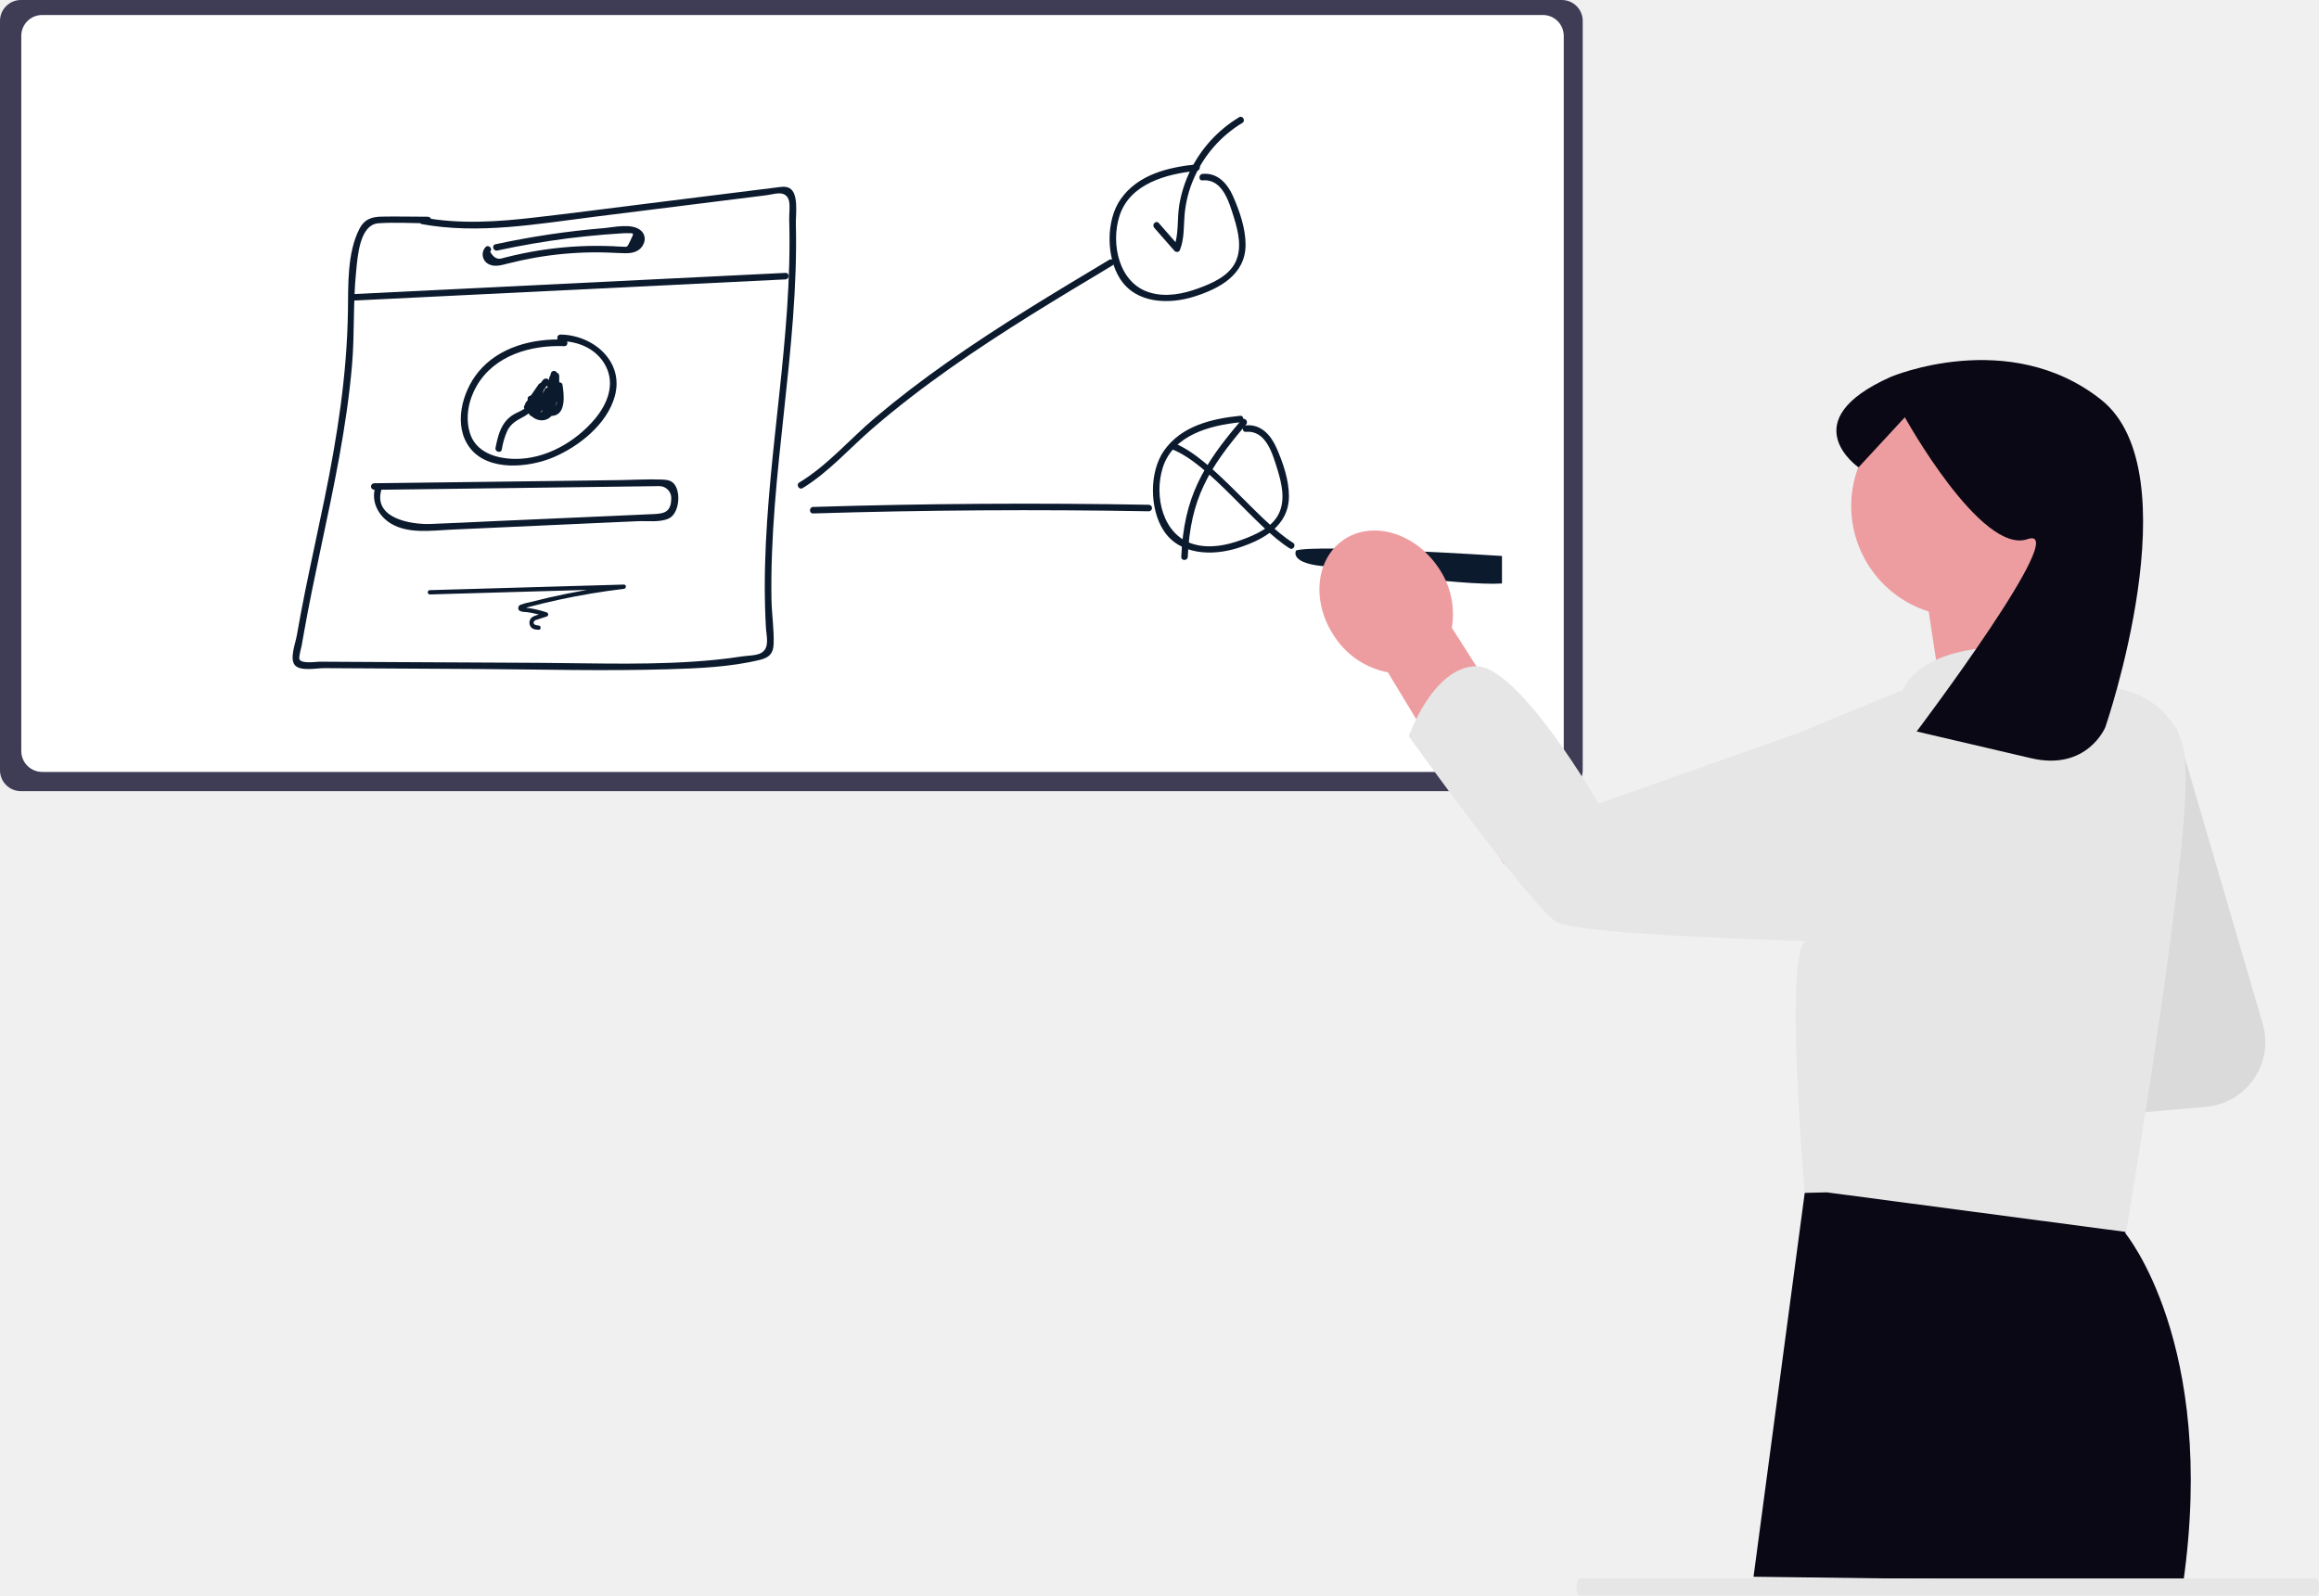
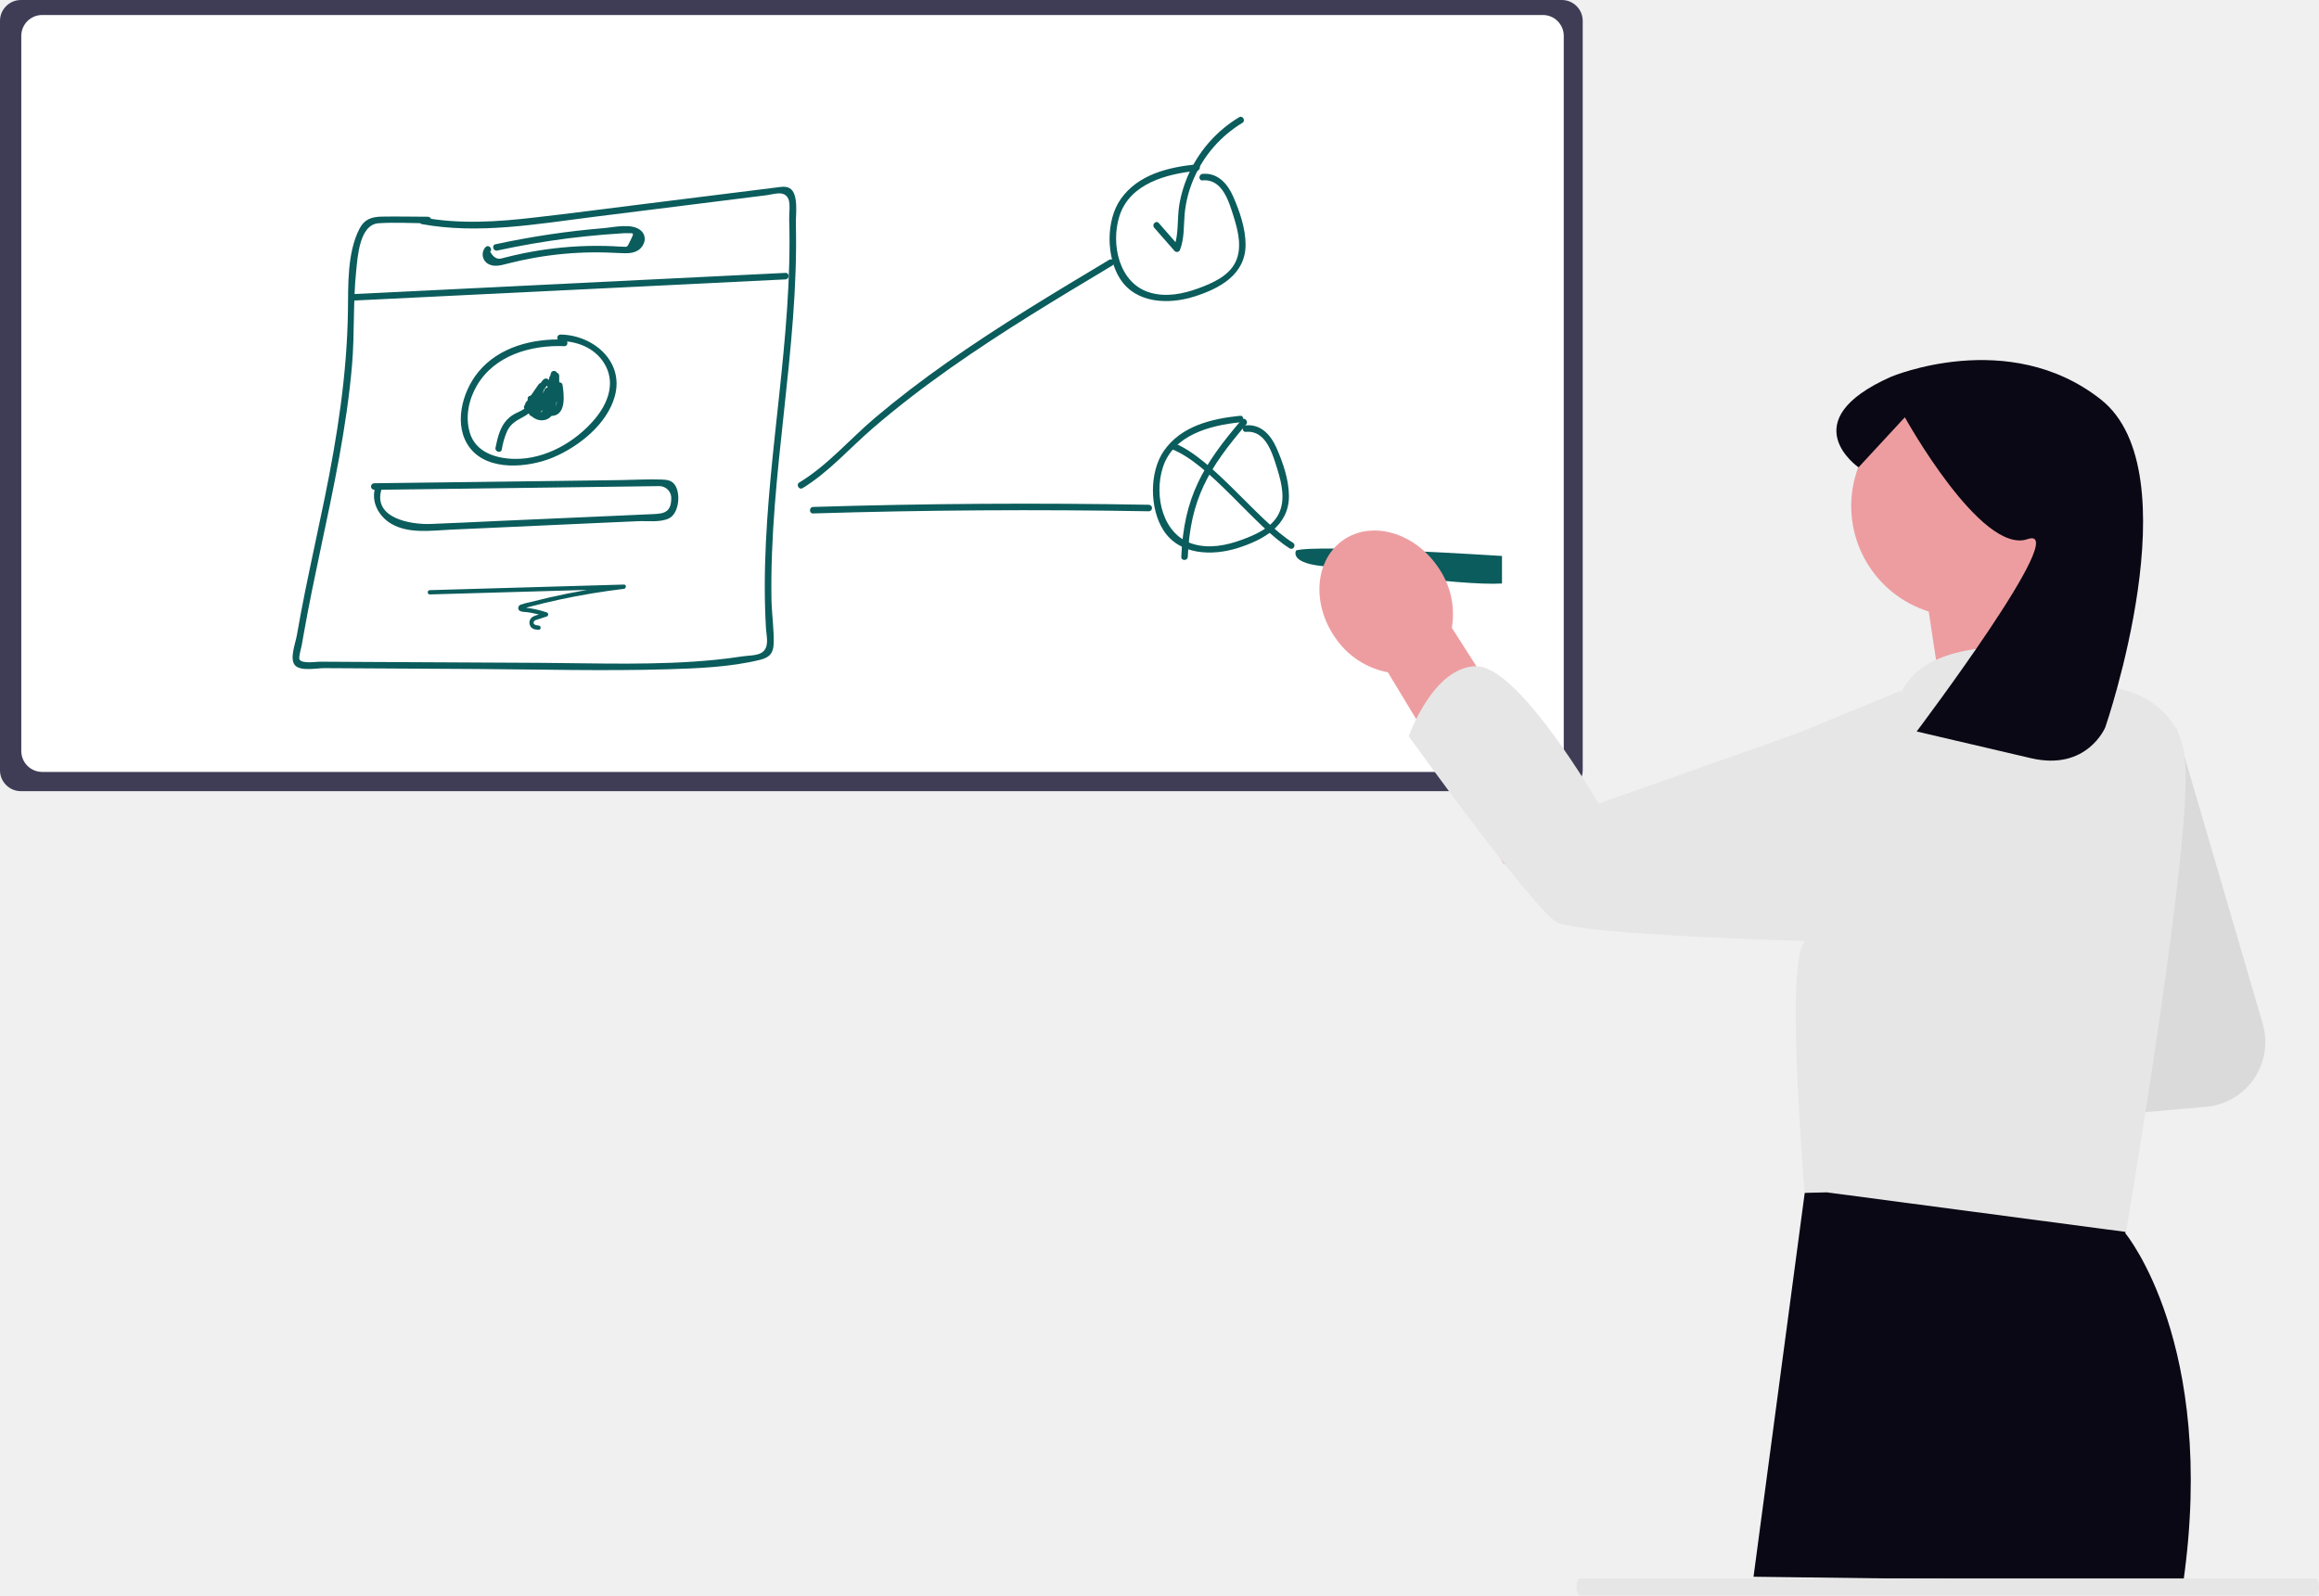
<svg xmlns="http://www.w3.org/2000/svg" width="800" height="550.557" viewBox="0 0 800 550.557" role="img" artist="Katerina Limpitsouni" source="https://undraw.co/">
  <g transform="translate(-560 -265)">
    <path d="M592.769,201.975a38.166,38.166,0,1,0-49.6,36.421l7.378,48.76,37.612-31.344s-8.125-10.35-12.483-22.02a38.124,38.124,0,0,0,17.092-31.818Z" transform="translate(682.195 237.622)" fill="#ed9da0" />
    <rect width="546" height="273" rx="7.21" transform="translate(560 265)" fill="#3f3d56" />
    <rect width="532.115" height="261.186" rx="7.21" transform="translate(567.344 270.174)" fill="#fff" />
-     <path d="M336.9,277.055c19.741,3.643,39.879,0,59.538-2.469l59.747-7.481c2.416-.307,5.932-1.75,7.353,1.2.8,1.653.262,5.236.322,7.136.157,5.236.142,10.473,0,15.709-.269,10.009-1,20-1.937,29.96-1.818,19.5-4.391,38.9-5.678,58.475-.658,9.964-.987,19.958-.7,29.922.067,2.379.165,4.758.307,7.129.157,2.656,1.346,6.6-1.549,8.371-1.653,1.017-4.907.965-6.8,1.264-2.992.471-5.984.845-9.036,1.152-20.115,2.012-40.492,1.174-60.682,1.055l-60.966-.314-14.871-.082c-1.346,0-6.2.808-7.032-.793-.352-.681.583-3.867.748-4.72q.344-2.11.748-4.212c1.736-9.837,3.785-19.614,5.85-29.384,4.436-20.945,8.977-42,10.8-63.39.905-10.735.307-21.566,1.414-32.278.516-4.975,1.13-16.076,7.75-16.517,5.61-.374,11.385,0,17.011,0a1.122,1.122,0,1,0,0-2.244c-5.311,0-10.63-.142-15.941-.037-3.531.067-5.984.905-7.668,4.152-4.3,8.333-3.86,19.449-3.995,28.546-.322,21.776-3.665,43.088-8.019,64.385-2.192,10.72-4.556,21.4-6.732,32.129-1.025,5.124-2,10.263-2.9,15.417-.419,2.454-2.536,7.862-.673,10.114s7.593,1.04,10.159,1.055l17.849.1,34.2.195c22.1.127,44.27.748,66.36.1,10.548-.314,21.694-.748,31.964-3.269,3.06-.748,4.533-2.154,4.653-5.416.18-5.057-.643-10.271-.748-15.35-.748-43.462,9.463-86.318,8.416-129.795-.067-2.955,1.047-10.405-2.184-12.193-1.451-.808-3.336-.367-4.862-.187-2.917.337-5.827.748-8.745,1.092l-37.889,4.728c-12.111,1.5-24.214,3.112-36.348,4.488-12.844,1.5-25.815,2.386-38.615,0-1.414-.262-2.02,1.9-.6,2.162Z" transform="translate(368.393 65.243)" fill="#0C1A2E" />
-     <path d="M1006.994,201.922v-9.5s-64.1-4.137-71.029-1.9c0,0-2.841,4.813,11.568,5.583C947.536,196.105,992.383,202.856,1006.994,201.922Z" transform="translate(71.154 264.421)" fill="#0C1A2E" />
-     <path d="M319.636,313.5l149.476-7.331c1.444-.075,1.451-2.319,0-2.244L319.636,311.26C318.2,311.328,318.192,313.572,319.636,313.5Z" transform="translate(361.843 55.237)" fill="#0C1A2E" />
-     <path d="M381.216,289.564a3.74,3.74,0,0,0,1.324,6.037c2.012.92,4.376.15,6.373-.352,2.992-.748,5.984-1.414,9.059-1.96a123.544,123.544,0,0,1,20.265-1.885c3.1-.037,6.171.1,9.268.239,2.244.09,4.66.269,6.56-1.122,2.169-1.586,2.873-4.683.748-6.613-2.992-2.73-9.44-1.145-12.9-.86a289.209,289.209,0,0,0-37.3,5.565c-1.406.3-.815,2.469.6,2.162q12.171-2.626,24.529-4.219,6.074-.748,12.171-1.264c1.915-.157,3.83-.3,5.745-.411.748-.045,1.541-.127,2.3-.1,2.371.052,2.648-.374,1.227,2.491-1.264,2.536-.86,2.244-3.052,2.162-.928,0-1.855-.1-2.783-.15q-2.85-.12-5.7-.127-6.067,0-12.1.583c-3.411.329-6.815.793-10.188,1.391-2.109.374-4.2.808-6.291,1.287-.92.217-1.848.441-2.768.673-.441.12-.89.224-1.332.337q-2.454.853-4.182-2.244c1-1.04-.576-2.633-1.586-1.586Z" transform="translate(346.313 60.677)" fill="#0C1A2E" />
-     <path d="M405.769,334.1c-10.824-.419-22.516,2.506-29.645,11.221-5.58,6.815-8.76,18.507-2.85,26.182,6.351,8.229,20.28,6.777,28.68,3.269,8.887-3.74,18.612-11.453,21.282-21.1,3.329-12.051-7.481-21.162-18.739-21.3a1.122,1.122,0,1,0,0,2.244c6.418.075,12.717,2.828,15.709,8.8,3.134,6.3.434,12.911-3.74,17.953-6.688,8.027-17.145,14.078-27.8,13.906-6.4-.1-13.465-2.289-15.447-9.036-1.631-5.468-.389-11.445,2.454-16.293,6.149-10.473,18.664-14.019,30.139-13.57,1.444.052,1.444-2.192,0-2.244Z" transform="translate(348.854 48.07)" fill="#0C1A2E" />
-     <path d="M397.242,361.915c.92,2.992-2.88,3.98-4.683,5.012a10.428,10.428,0,0,0-3.239,2.835c-1.885,2.528-2.588,5.745-3.209,8.775-.284,1.414,1.878,2.012,2.169.6a25.438,25.438,0,0,1,1.893-6.456c1.346-2.678,3.276-3.576,5.79-4.952s4.331-3.508,3.441-6.411c-.419-1.376-2.588-.785-2.162.6Z" transform="translate(344.829 40.975)" fill="#0C1A2E" />
-     <path d="M397.97,366.069l-6.127,8.086,1.937,1.13,4.488-6.493-2.05-.868-2.237,8.535a1.13,1.13,0,0,0,2.05.868,39.424,39.424,0,0,1,3.419-4.81l-1.87-1.092a12.216,12.216,0,0,1-2.82,5.184l1.878,1.092a10.025,10.025,0,0,1,.815-2.992c.576-1.294-1.249-2.439-1.937-1.137a26.336,26.336,0,0,1-2.162,3.4l2.05.269.456-2.132-2.05-.269.329,1.87a1.129,1.129,0,0,0,1.878.494,22.336,22.336,0,0,0,4.488-6.77h-1.93a10.075,10.075,0,0,1,1.055,2.992c.269,1.347,2.057.845,2.2-.3a60.81,60.81,0,0,0,.494-7.555h-2.244v4.705c0,1.219,2,1.578,2.207.3a8.573,8.573,0,0,1,1.1-3.217h-1.967a4.988,4.988,0,0,1,.748,2.543,1.122,1.122,0,1,0,2.244,0l.284-1.5h-2.162c.217,1.324,1.04,8.782-1.885,7.907-.494-.12-.636-.09-.426.082l.666-1.421,1.563-3.314-2.095-.569c.135,1.541.277,3.74-.651,5.057a3.875,3.875,0,0,1-4.226.868,7.482,7.482,0,0,1-1.952-2.05l-1.534,1.5c1.242.905,3.254,3.127,4.855,3.254,1.219.1,2.244-.913,3.045-1.72a13.038,13.038,0,0,0,3.658-9.6,1.122,1.122,0,1,0-2.244,0v2.558a1.122,1.122,0,0,0,2.244,0v-6.276a1.122,1.122,0,1,0-2.244,0,26.946,26.946,0,0,1-.389,4.488l2.207.3a51.659,51.659,0,0,1-.247-5.378,1.122,1.122,0,0,0-2.2-.3c-.337,1.429-.748,2.835-1.145,4.234l2.05-.269-.157-.6c-.1-1.429-2.349-1.436-2.244,0a4.107,4.107,0,0,0,.464,1.736,1.134,1.134,0,0,0,2.05-.269c.426-1.406.808-2.813,1.145-4.234l-2.207-.3a51.669,51.669,0,0,0,.247,5.379c.112,1.152,1.967,1.646,2.2.3a30.912,30.912,0,0,0,.471-5.117h-2.244v6.276h2.244v-2.558h-2.244a10.787,10.787,0,0,1-2.73,7.69,9.185,9.185,0,0,1-.943.928c-.531.509-1.017.434-1.444-.232a18.693,18.693,0,0,1-3.09-2.244c-.928-.666-2.2.651-1.541,1.534,1.721,2.289,4.286,4.84,7.481,3.74,3.359-1.189,3.815-5.738,3.561-8.73-.082-.995-1.571-1.668-2.087-.561-.748,1.578-1.5,3.149-2.244,4.735a4.184,4.184,0,0,0-.673,1.975c.247,1.683,2.289,1.406,3.546,1.309,4.87-.367,4.1-7.271,3.538-10.742-.187-1.152-1.863-.973-2.162,0a6.607,6.607,0,0,0-.367,2.124H404.4a8.9,8.9,0,0,0-1.055-3.673,1.13,1.13,0,0,0-1.937,0,10.907,10.907,0,0,0-1.332,3.74l2.244.3v-4.705a1.122,1.122,0,1,0-2.244,0,60.81,60.81,0,0,1-.494,7.555l2.207-.3a12.843,12.843,0,0,0-1.279-3.5,1.13,1.13,0,0,0-1.937,0,20.466,20.466,0,0,1-4.137,6.314l1.878.494-.329-1.87c-.172-.995-1.578-1.025-2.05-.269a4.922,4.922,0,0,0-.681,3.86c.187,1.062,1.534.95,2.05.269a26.261,26.261,0,0,0,2.162-3.389l-1.937-1.137a12.765,12.765,0,0,0-1.047,3.523c-.135.987,1.04,2.02,1.878,1.092a14.961,14.961,0,0,0,3.4-6.179c.277-1.017-1.13-1.982-1.878-1.092a42.855,42.855,0,0,0-3.74,5.236l2.05.868,2.282-8.505a1.13,1.13,0,0,0-2.05-.868l-4.488,6.5c-.838,1.2,1.085,2.244,1.937,1.13l6.1-8.079c.868-1.152-1.077-2.244-1.937-1.137Z" transform="translate(349.364 29.997)" fill="#0C1A2E" />
-     <path d="M527.2,376.61c8.977-5.491,16.113-13.682,24.042-20.534,8.6-7.428,17.632-14.348,26.93-20.9,18.058-12.717,37.021-24.095,55.969-35.443a1.122,1.122,0,0,0-1.13-1.937c-18.948,11.348-37.919,22.7-55.977,35.443-8.52,5.984-16.839,12.328-24.813,19.06-8.677,7.331-16.4,16.457-26.182,22.374-1.234.748-.1,2.693,1.13,1.937Z" transform="translate(309.702 56.814)" fill="#0C1A2E" />
-     <path d="M699.342,253.848c-9.725.987-20.2,3.463-26.182,11.969-5.169,7.316-5.057,20.078-.2,27.588,5.513,8.535,16.779,8.842,25.531,6.082s17.811-7.6,17.729-18.058c-.045-5.61-2.072-11.453-4.309-16.539-1.93-4.391-5.349-8.229-10.525-7.742-1.429.135-1.444,2.379,0,2.244,6.934-.643,9.164,7.593,10.809,12.792,1.5,4.855,2.88,10.6.531,15.425s-8.012,7.286-12.852,9.051c-5.236,1.9-10.989,3.06-16.457,1.5-10.832-3.03-13.824-16.756-10.7-26.5,3.591-11.221,16.307-14.52,26.668-15.567,1.421-.142,1.436-2.386,0-2.244Z" transform="translate(273.475 67.855)" fill="#0C1A2E" />
-     <path d="M719.342,369.848c-9.725.987-20.2,3.463-26.182,11.969-5.169,7.316-5.057,20.078-.2,27.588,5.513,8.535,16.779,8.842,25.531,6.082s17.811-7.6,17.729-18.058c-.045-5.61-2.072-11.453-4.309-16.539-1.93-4.391-5.349-8.229-10.525-7.742-1.429.135-1.444,2.379,0,2.244,6.934-.643,9.164,7.593,10.809,12.792,1.5,4.855,2.88,10.6.531,15.425s-8.012,7.286-12.852,9.051c-5.236,1.9-10.989,3.06-16.457,1.5-10.832-3.03-13.824-16.756-10.7-26.5,3.591-11.221,16.307-14.52,26.668-15.567,1.421-.142,1.436-2.386,0-2.244Z" transform="translate(268.435 38.63)" fill="#0C1A2E" />
-     <path d="M689.759,270.173l7.084,8.079a1.13,1.13,0,0,0,1.87-.5c1.5-3.935,1.212-8.012,1.563-12.148a40,40,0,0,1,3.179-12.4A41.838,41.838,0,0,1,720.2,234.02c1.234-.748.1-2.693-1.13-1.937a43.925,43.925,0,0,0-16.928,18.6,42.986,42.986,0,0,0-3.74,11.872c-.748,4.855-.067,9.942-1.863,14.6l1.878-.5-7.047-8.064c-.958-1.085-2.536.509-1.586,1.586Z" transform="translate(268.388 73.381)" fill="#0C1A2E" />
-     <path d="M532.234,413.755q57.877-1.765,115.784-.748a1.122,1.122,0,0,0,0-2.244q-57.892-1.032-115.784.748C530.791,411.555,530.783,413.8,532.234,413.755Z" transform="translate(308.28 28.416)" fill="#0C1A2E" />
+     <path d="M336.9,277.055c19.741,3.643,39.879,0,59.538-2.469l59.747-7.481c2.416-.307,5.932-1.75,7.353,1.2.8,1.653.262,5.236.322,7.136.157,5.236.142,10.473,0,15.709-.269,10.009-1,20-1.937,29.96-1.818,19.5-4.391,38.9-5.678,58.475-.658,9.964-.987,19.958-.7,29.922.067,2.379.165,4.758.307,7.129.157,2.656,1.346,6.6-1.549,8.371-1.653,1.017-4.907.965-6.8,1.264-2.992.471-5.984.845-9.036,1.152-20.115,2.012-40.492,1.174-60.682,1.055l-60.966-.314-14.871-.082c-1.346,0-6.2.808-7.032-.793-.352-.681.583-3.867.748-4.72q.344-2.11.748-4.212c1.736-9.837,3.785-19.614,5.85-29.384,4.436-20.945,8.977-42,10.8-63.39.905-10.735.307-21.566,1.414-32.278.516-4.975,1.13-16.076,7.75-16.517,5.61-.374,11.385,0,17.011,0a1.122,1.122,0,1,0,0-2.244c-5.311,0-10.63-.142-15.941-.037-3.531.067-5.984.905-7.668,4.152-4.3,8.333-3.86,19.449-3.995,28.546-.322,21.776-3.665,43.088-8.019,64.385-2.192,10.72-4.556,21.4-6.732,32.129-1.025,5.124-2,10.263-2.9,15.417-.419,2.454-2.536,7.862-.673,10.114s7.593,1.04,10.159,1.055l17.849.1,34.2.195c22.1.127,44.27.748,66.36.1,10.548-.314,21.694-.748,31.964-3.269,3.06-.748,4.533-2.154,4.653-5.416.18-5.057-.643-10.271-.748-15.35-.748-43.462,9.463-86.318,8.416-129.795-.067-2.955,1.047-10.405-2.184-12.193-1.451-.808-3.336-.367-4.862-.187-2.917.337-5.827.748-8.745,1.092l-37.889,4.728c-12.111,1.5-24.214,3.112-36.348,4.488-12.844,1.5-25.815,2.386-38.615,0-1.414-.262-2.02,1.9-.6,2.162Z" transform="translate(368.393 65.243)" fill="#0b5c5c" />
+     <path d="M1006.994,201.922v-9.5s-64.1-4.137-71.029-1.9c0,0-2.841,4.813,11.568,5.583C947.536,196.105,992.383,202.856,1006.994,201.922Z" transform="translate(71.154 264.421)" fill="#0b5c5c" />
+     <path d="M319.636,313.5l149.476-7.331c1.444-.075,1.451-2.319,0-2.244L319.636,311.26C318.2,311.328,318.192,313.572,319.636,313.5Z" transform="translate(361.843 55.237)" fill="#0b5c5c" />
+     <path d="M381.216,289.564a3.74,3.74,0,0,0,1.324,6.037c2.012.92,4.376.15,6.373-.352,2.992-.748,5.984-1.414,9.059-1.96a123.544,123.544,0,0,1,20.265-1.885c3.1-.037,6.171.1,9.268.239,2.244.09,4.66.269,6.56-1.122,2.169-1.586,2.873-4.683.748-6.613-2.992-2.73-9.44-1.145-12.9-.86a289.209,289.209,0,0,0-37.3,5.565c-1.406.3-.815,2.469.6,2.162q12.171-2.626,24.529-4.219,6.074-.748,12.171-1.264c1.915-.157,3.83-.3,5.745-.411.748-.045,1.541-.127,2.3-.1,2.371.052,2.648-.374,1.227,2.491-1.264,2.536-.86,2.244-3.052,2.162-.928,0-1.855-.1-2.783-.15q-2.85-.12-5.7-.127-6.067,0-12.1.583c-3.411.329-6.815.793-10.188,1.391-2.109.374-4.2.808-6.291,1.287-.92.217-1.848.441-2.768.673-.441.12-.89.224-1.332.337q-2.454.853-4.182-2.244c1-1.04-.576-2.633-1.586-1.586Z" transform="translate(346.313 60.677)" fill="#0b5c5c" />
+     <path d="M405.769,334.1c-10.824-.419-22.516,2.506-29.645,11.221-5.58,6.815-8.76,18.507-2.85,26.182,6.351,8.229,20.28,6.777,28.68,3.269,8.887-3.74,18.612-11.453,21.282-21.1,3.329-12.051-7.481-21.162-18.739-21.3a1.122,1.122,0,1,0,0,2.244c6.418.075,12.717,2.828,15.709,8.8,3.134,6.3.434,12.911-3.74,17.953-6.688,8.027-17.145,14.078-27.8,13.906-6.4-.1-13.465-2.289-15.447-9.036-1.631-5.468-.389-11.445,2.454-16.293,6.149-10.473,18.664-14.019,30.139-13.57,1.444.052,1.444-2.192,0-2.244Z" transform="translate(348.854 48.07)" fill="#0b5c5c" />
+     <path d="M397.242,361.915c.92,2.992-2.88,3.98-4.683,5.012a10.428,10.428,0,0,0-3.239,2.835c-1.885,2.528-2.588,5.745-3.209,8.775-.284,1.414,1.878,2.012,2.169.6a25.438,25.438,0,0,1,1.893-6.456c1.346-2.678,3.276-3.576,5.79-4.952s4.331-3.508,3.441-6.411c-.419-1.376-2.588-.785-2.162.6Z" transform="translate(344.829 40.975)" fill="#0b5c5c" />
+     <path d="M397.97,366.069l-6.127,8.086,1.937,1.13,4.488-6.493-2.05-.868-2.237,8.535a1.13,1.13,0,0,0,2.05.868,39.424,39.424,0,0,1,3.419-4.81l-1.87-1.092a12.216,12.216,0,0,1-2.82,5.184l1.878,1.092a10.025,10.025,0,0,1,.815-2.992c.576-1.294-1.249-2.439-1.937-1.137a26.336,26.336,0,0,1-2.162,3.4l2.05.269.456-2.132-2.05-.269.329,1.87a1.129,1.129,0,0,0,1.878.494,22.336,22.336,0,0,0,4.488-6.77h-1.93a10.075,10.075,0,0,1,1.055,2.992c.269,1.347,2.057.845,2.2-.3a60.81,60.81,0,0,0,.494-7.555h-2.244v4.705c0,1.219,2,1.578,2.207.3a8.573,8.573,0,0,1,1.1-3.217h-1.967a4.988,4.988,0,0,1,.748,2.543,1.122,1.122,0,1,0,2.244,0l.284-1.5h-2.162c.217,1.324,1.04,8.782-1.885,7.907-.494-.12-.636-.09-.426.082l.666-1.421,1.563-3.314-2.095-.569c.135,1.541.277,3.74-.651,5.057a3.875,3.875,0,0,1-4.226.868,7.482,7.482,0,0,1-1.952-2.05l-1.534,1.5c1.242.905,3.254,3.127,4.855,3.254,1.219.1,2.244-.913,3.045-1.72a13.038,13.038,0,0,0,3.658-9.6,1.122,1.122,0,1,0-2.244,0v2.558a1.122,1.122,0,0,0,2.244,0v-6.276a1.122,1.122,0,1,0-2.244,0,26.946,26.946,0,0,1-.389,4.488l2.207.3a51.659,51.659,0,0,1-.247-5.378,1.122,1.122,0,0,0-2.2-.3c-.337,1.429-.748,2.835-1.145,4.234l2.05-.269-.157-.6c-.1-1.429-2.349-1.436-2.244,0a4.107,4.107,0,0,0,.464,1.736,1.134,1.134,0,0,0,2.05-.269c.426-1.406.808-2.813,1.145-4.234l-2.207-.3a51.669,51.669,0,0,0,.247,5.379c.112,1.152,1.967,1.646,2.2.3a30.912,30.912,0,0,0,.471-5.117h-2.244v6.276h2.244v-2.558h-2.244a10.787,10.787,0,0,1-2.73,7.69,9.185,9.185,0,0,1-.943.928c-.531.509-1.017.434-1.444-.232a18.693,18.693,0,0,1-3.09-2.244c-.928-.666-2.2.651-1.541,1.534,1.721,2.289,4.286,4.84,7.481,3.74,3.359-1.189,3.815-5.738,3.561-8.73-.082-.995-1.571-1.668-2.087-.561-.748,1.578-1.5,3.149-2.244,4.735a4.184,4.184,0,0,0-.673,1.975c.247,1.683,2.289,1.406,3.546,1.309,4.87-.367,4.1-7.271,3.538-10.742-.187-1.152-1.863-.973-2.162,0a6.607,6.607,0,0,0-.367,2.124H404.4a8.9,8.9,0,0,0-1.055-3.673,1.13,1.13,0,0,0-1.937,0,10.907,10.907,0,0,0-1.332,3.74l2.244.3v-4.705a1.122,1.122,0,1,0-2.244,0,60.81,60.81,0,0,1-.494,7.555l2.207-.3a12.843,12.843,0,0,0-1.279-3.5,1.13,1.13,0,0,0-1.937,0,20.466,20.466,0,0,1-4.137,6.314l1.878.494-.329-1.87c-.172-.995-1.578-1.025-2.05-.269a4.922,4.922,0,0,0-.681,3.86c.187,1.062,1.534.95,2.05.269a26.261,26.261,0,0,0,2.162-3.389l-1.937-1.137a12.765,12.765,0,0,0-1.047,3.523c-.135.987,1.04,2.02,1.878,1.092a14.961,14.961,0,0,0,3.4-6.179c.277-1.017-1.13-1.982-1.878-1.092a42.855,42.855,0,0,0-3.74,5.236l2.05.868,2.282-8.505a1.13,1.13,0,0,0-2.05-.868l-4.488,6.5c-.838,1.2,1.085,2.244,1.937,1.13l6.1-8.079c.868-1.152-1.077-2.244-1.937-1.137Z" transform="translate(349.364 29.997)" fill="#0b5c5c" />
+     <path d="M527.2,376.61c8.977-5.491,16.113-13.682,24.042-20.534,8.6-7.428,17.632-14.348,26.93-20.9,18.058-12.717,37.021-24.095,55.969-35.443a1.122,1.122,0,0,0-1.13-1.937c-18.948,11.348-37.919,22.7-55.977,35.443-8.52,5.984-16.839,12.328-24.813,19.06-8.677,7.331-16.4,16.457-26.182,22.374-1.234.748-.1,2.693,1.13,1.937Z" transform="translate(309.702 56.814)" fill="#0b5c5c" />
+     <path d="M699.342,253.848c-9.725.987-20.2,3.463-26.182,11.969-5.169,7.316-5.057,20.078-.2,27.588,5.513,8.535,16.779,8.842,25.531,6.082s17.811-7.6,17.729-18.058c-.045-5.61-2.072-11.453-4.309-16.539-1.93-4.391-5.349-8.229-10.525-7.742-1.429.135-1.444,2.379,0,2.244,6.934-.643,9.164,7.593,10.809,12.792,1.5,4.855,2.88,10.6.531,15.425s-8.012,7.286-12.852,9.051c-5.236,1.9-10.989,3.06-16.457,1.5-10.832-3.03-13.824-16.756-10.7-26.5,3.591-11.221,16.307-14.52,26.668-15.567,1.421-.142,1.436-2.386,0-2.244Z" transform="translate(273.475 67.855)" fill="#0b5c5c" />
+     <path d="M719.342,369.848c-9.725.987-20.2,3.463-26.182,11.969-5.169,7.316-5.057,20.078-.2,27.588,5.513,8.535,16.779,8.842,25.531,6.082s17.811-7.6,17.729-18.058c-.045-5.61-2.072-11.453-4.309-16.539-1.93-4.391-5.349-8.229-10.525-7.742-1.429.135-1.444,2.379,0,2.244,6.934-.643,9.164,7.593,10.809,12.792,1.5,4.855,2.88,10.6.531,15.425s-8.012,7.286-12.852,9.051c-5.236,1.9-10.989,3.06-16.457,1.5-10.832-3.03-13.824-16.756-10.7-26.5,3.591-11.221,16.307-14.52,26.668-15.567,1.421-.142,1.436-2.386,0-2.244Z" transform="translate(268.435 38.63)" fill="#0b5c5c" />
+     <path d="M689.759,270.173l7.084,8.079a1.13,1.13,0,0,0,1.87-.5c1.5-3.935,1.212-8.012,1.563-12.148a40,40,0,0,1,3.179-12.4A41.838,41.838,0,0,1,720.2,234.02c1.234-.748.1-2.693-1.13-1.937a43.925,43.925,0,0,0-16.928,18.6,42.986,42.986,0,0,0-3.74,11.872c-.748,4.855-.067,9.942-1.863,14.6l1.878-.5-7.047-8.064c-.958-1.085-2.536.509-1.586,1.586Z" transform="translate(268.388 73.381)" fill="#0b5c5c" />
+     <path d="M532.234,413.755q57.877-1.765,115.784-.748a1.122,1.122,0,0,0,0-2.244q-57.892-1.032-115.784.748C530.791,411.555,530.783,413.8,532.234,413.755Z" transform="translate(308.28 28.416)" fill="#0b5c5c" />
    <g transform="translate(963.646 409.506)">
-       <path d="M697.919,384.554c13.19,5.177,28.519,26.685,40.545,34.178,1.227.748,2.356-1.175,1.13-1.937-12.184-7.586-27.681-29.169-41.046-34.4-1.339-.531-1.923,1.638-.591,2.162Z" transform="translate(-697.203 -374.017)" fill="#0C1A2E" />
-       <path d="M723.173,371.6c-13.376,15.593-19.925,26.734-20.8,47.259-.06,1.444,2.184,1.444,2.244,0,.85-19.936,7.167-30.515,20.144-45.673C725.694,372.089,724.116,370.5,723.173,371.6Z" transform="translate(-698.505 -371.225)" fill="#0C1A2E" />
+       <path d="M697.919,384.554c13.19,5.177,28.519,26.685,40.545,34.178,1.227.748,2.356-1.175,1.13-1.937-12.184-7.586-27.681-29.169-41.046-34.4-1.339-.531-1.923,1.638-.591,2.162Z" transform="translate(-697.203 -374.017)" fill="#0b5c5c" />
+       <path d="M723.173,371.6c-13.376,15.593-19.925,26.734-20.8,47.259-.06,1.444,2.184,1.444,2.244,0,.85-19.936,7.167-30.515,20.144-45.673C725.694,372.089,724.116,370.5,723.173,371.6Z" transform="translate(-698.505 -371.225)" fill="#0b5c5c" />
    </g>
-     <path d="M329.842,402.787l83.61-1.092,9.612-.127c1.728,0,3.456-.06,5.184-.067a4.123,4.123,0,0,1,4.025,4.488c-.112,5.236-3.4,5.049-7.712,5.236l-10.391.471-42.31,1.863c-7.578.337-15.163.748-22.741,1.01-6.837.209-19.838-2.02-16.8-11.969.419-1.384-1.743-1.975-2.169-.6-1.5,4.892,1.152,9.859,5.416,12.425,6.052,3.636,14.026,2.4,20.706,2.1l51.945-2.356,12.612-.561c3.232-.15,7.727.509,10.7-.995,3.486-1.758,4.1-8.737,1.9-11.677-1.13-1.5-2.715-1.631-4.488-1.7-4.653-.18-9.388.127-14.048.187l-25.9.344-59.178.748a1.122,1.122,0,1,0,0,2.244Z" transform="translate(359.289 31.237)" fill="#0C1A2E" />
+     <path d="M329.842,402.787l83.61-1.092,9.612-.127c1.728,0,3.456-.06,5.184-.067a4.123,4.123,0,0,1,4.025,4.488c-.112,5.236-3.4,5.049-7.712,5.236l-10.391.471-42.31,1.863c-7.578.337-15.163.748-22.741,1.01-6.837.209-19.838-2.02-16.8-11.969.419-1.384-1.743-1.975-2.169-.6-1.5,4.892,1.152,9.859,5.416,12.425,6.052,3.636,14.026,2.4,20.706,2.1l51.945-2.356,12.612-.561c3.232-.15,7.727.509,10.7-.995,3.486-1.758,4.1-8.737,1.9-11.677-1.13-1.5-2.715-1.631-4.488-1.7-4.653-.18-9.388.127-14.048.187l-25.9.344-59.178.748a1.122,1.122,0,1,0,0,2.244Z" transform="translate(359.289 31.237)" fill="#0b5c5c" />
    <path d="M361.225,239.583l29.951,102.383a22.449,22.449,0,0,1-19.59,28.667L338.9,373.493Z" transform="translate(949.411 276.297)" fill="#f2f2f2" />
    <path d="M361.225,239.583l29.951,102.383a22.449,22.449,0,0,1-19.59,28.667L338.9,373.493Z" transform="translate(949.411 276.297)" opacity="0.1" />
    <path d="M781.265,172.023l40.062,66.256,18.863-23.9-36.866-57.718a28.214,28.214,0,0,0-4.963-21.24c-8.2-11.777-22.749-15.823-32.5-9.035s-11,21.836-2.8,33.613a28.219,28.219,0,0,0,18.2,12.024Z" transform="translate(257.523 324.969)" fill="#ed9da0" />
    <path d="M506.721,483.036l4.813,16.362-.163,16.591s31.643,38.059,19.986,120.378L383.092,634.51l17.66-132.464,105.969-19.01Z" transform="translate(781.833 174.573)" fill="#090814" />
    <path d="M409.379,198.7c14.843-.226,42.285,47.412,42.285,47.412l22.545-7.972,46.356-16.413L556.1,207.1l-.156,1.074c.14-.338.292-.675.459-1.02,3.736-7.7,14.586-16.752,45.39-14.957L616.3,203.647l1.973,1.569a44.737,44.737,0,0,1,18.272,2.846c6.6,2.652,13.2,7.6,16.316,16.85,1.617,4.771,1.617,14.635.647,27.166C650,297.453,633.642,393.913,633.642,393.913L530.4,380.246l-7.616.178s-.905-10.4-1.714-24.013c-.5-7.989-.954-17.056-1.213-25.792-.178-6.4-.226-12.613-.113-18.078.016-.338.016-.676.032-1.019.307-9.977,1.31-17.205,3.462-18,0,0-6.678-.178-16.316-.534-23.285-.873-63.874-2.83-69.661-5.983-8.182-4.447-51.085-64.132-51.085-64.132s8.344-23.932,23.2-24.175Z" transform="translate(659.807 296.192)" fill="#e6e6e6" />
    <path d="M1.113,750.113H255.052c.655-.117,1.14-1.435,1.1-2.955.042-1.5-.442-2.826-1.1-2.943H1.113c-.578.165-1.034,1.223-1.1,2.562C-.084,748.409.407,749.9,1.113,750.113Z" transform="translate(1103.848 65.444)" fill="#e6e6e6" />
-     <path d="M.715,3.407l52.173-1.5,14.766-.425V0A245.271,245.271,0,0,0,41.714,4.51q-3.174.731-6.328,1.546a21.881,21.881,0,0,0-3.272.87,1.236,1.236,0,0,0-.863,1.007c-.225,1.686,2.174,1.459,3.189,1.606a37.134,37.134,0,0,1,6.206,1.483V9.594l-2.5.815a6.992,6.992,0,0,0-2.151.86,2.419,2.419,0,0,0-.754,2.719c.483,1.354,1.724,1.565,3,1.619.953.04.951-1.441,0-1.481-.749-.032-2.214-.313-1.552-1.453.233-.4.822-.5,1.23-.634l3.123-1.017a.747.747,0,0,0,0-1.428,37.7,37.7,0,0,0-5.311-1.341q-1.1-.19-2.213-.314-.336-.04-.674-.071-.009.521.367.3a3.705,3.705,0,0,0,1.168-.312Q39.856,6.4,45.4,5.2,56.432,2.823,67.653,1.481c.919-.11.977-1.509,0-1.481L15.481,1.5.715,1.926a.741.741,0,0,0,0,1.481h0Z" transform="translate(707.55 466.712)" fill="#0C1A2E" />
+     <path d="M.715,3.407l52.173-1.5,14.766-.425V0A245.271,245.271,0,0,0,41.714,4.51q-3.174.731-6.328,1.546a21.881,21.881,0,0,0-3.272.87,1.236,1.236,0,0,0-.863,1.007c-.225,1.686,2.174,1.459,3.189,1.606a37.134,37.134,0,0,1,6.206,1.483V9.594l-2.5.815a6.992,6.992,0,0,0-2.151.86,2.419,2.419,0,0,0-.754,2.719c.483,1.354,1.724,1.565,3,1.619.953.04.951-1.441,0-1.481-.749-.032-2.214-.313-1.552-1.453.233-.4.822-.5,1.23-.634l3.123-1.017a.747.747,0,0,0,0-1.428,37.7,37.7,0,0,0-5.311-1.341q-1.1-.19-2.213-.314-.336-.04-.674-.071-.009.521.367.3a3.705,3.705,0,0,0,1.168-.312Q39.856,6.4,45.4,5.2,56.432,2.823,67.653,1.481c.919-.11.977-1.509,0-1.481L15.481,1.5.715,1.926a.741.741,0,0,0,0,1.481h0Z" transform="translate(707.55 466.712)" fill="#0b5c5c" />
    <path d="M605.919,277.265s-6.227,15.26-25.664,10.715l-39.428-9.218s54.216-71.87,38.228-66.364-42.306-42.051-42.306-42.051l-15.974,17.276S497.62,171.651,531.92,156.4c0,0,40.686-17.285,72.482,7.837s1.516,113.029,1.516,113.029h0Z" transform="translate(680.377 238.641)" fill="#090814" />
  </g>
</svg>
